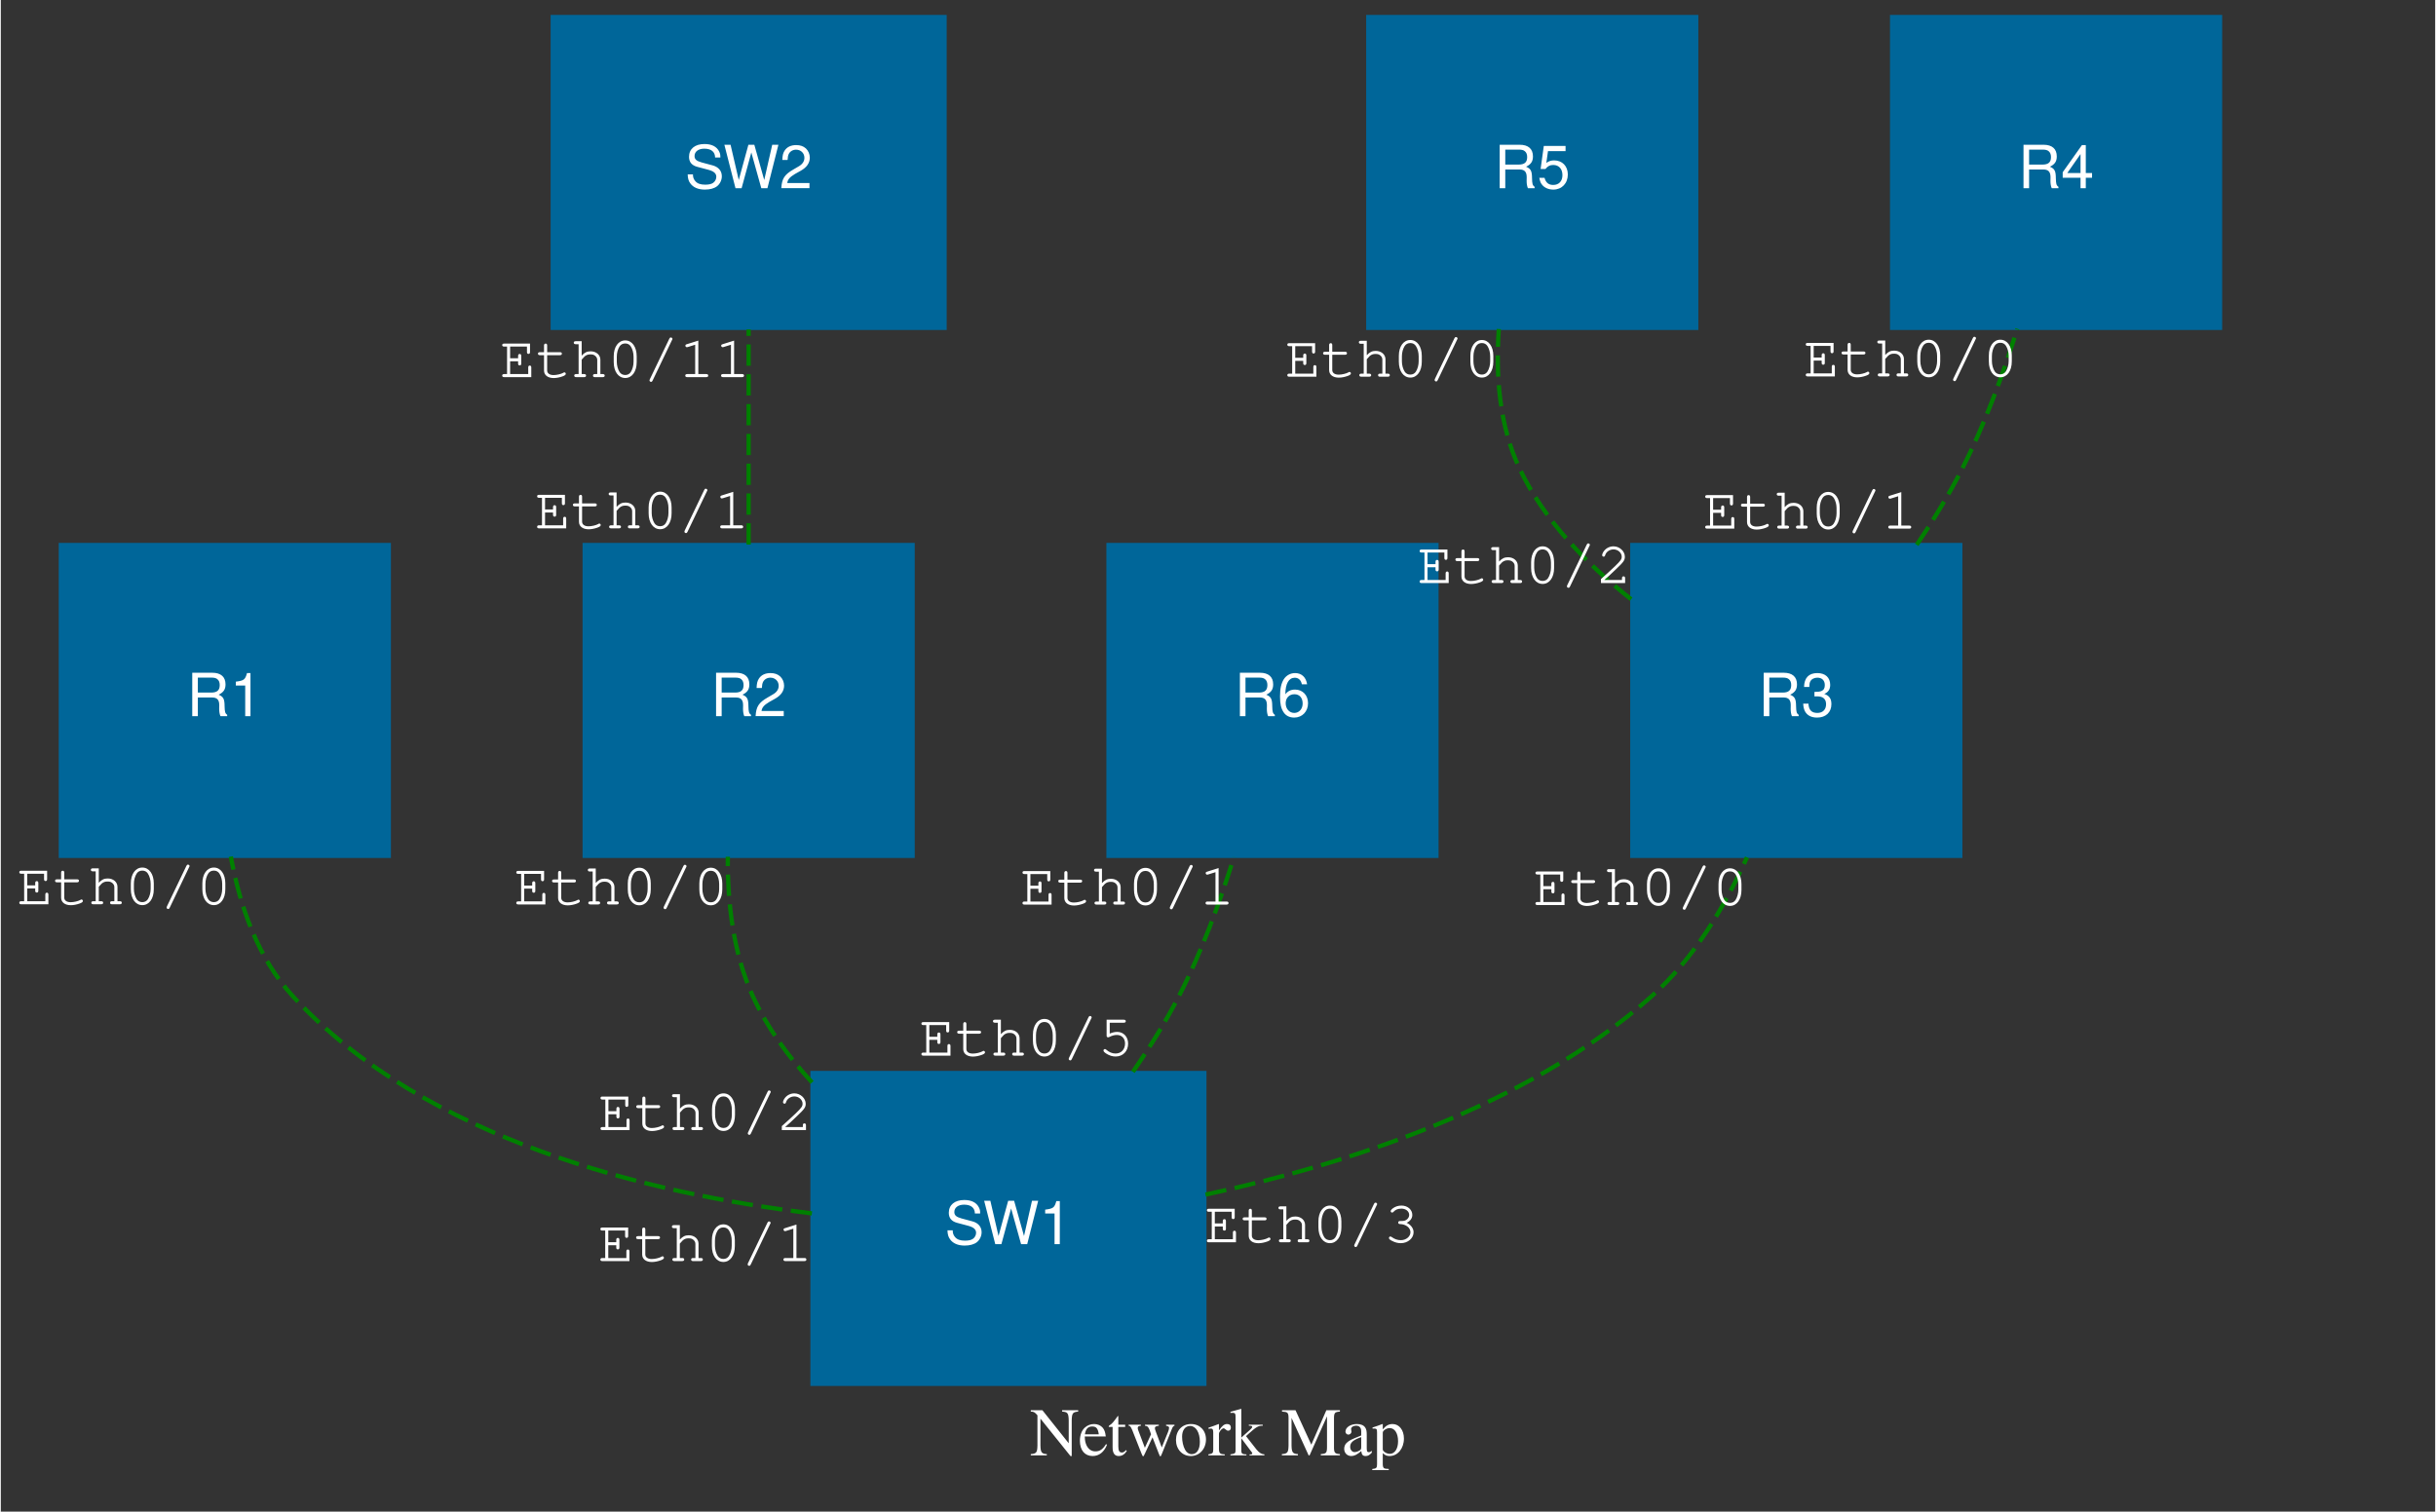
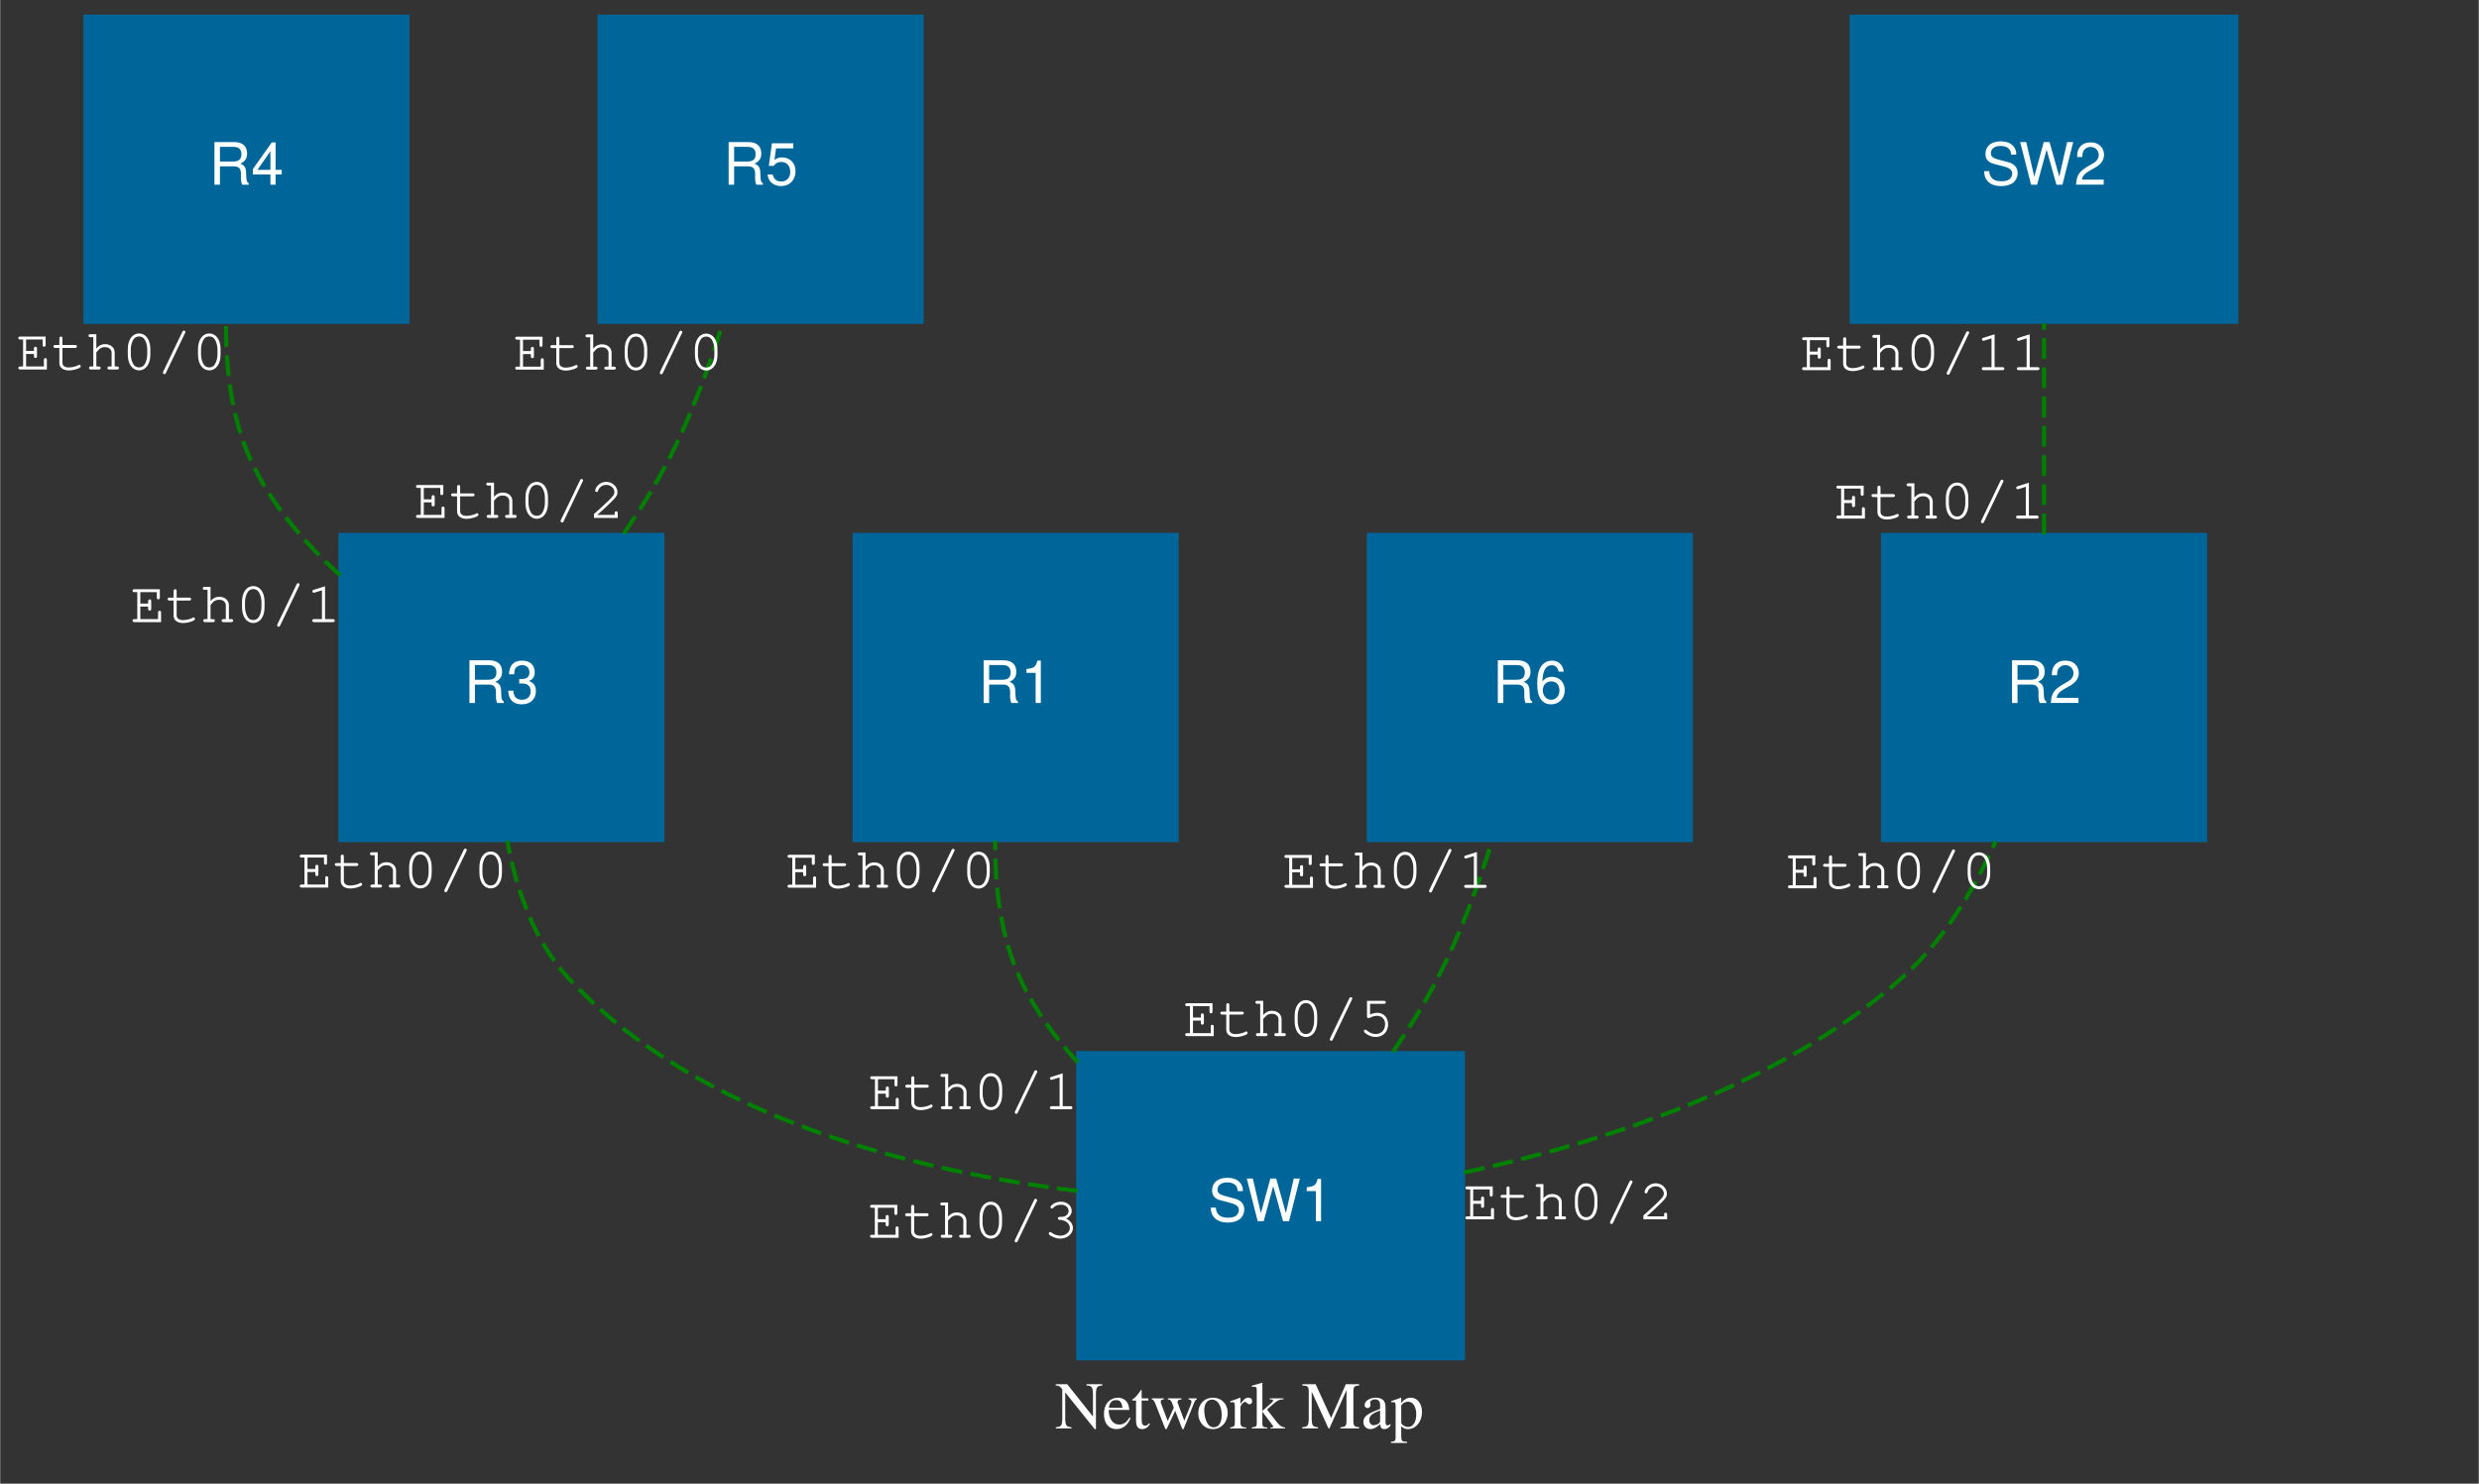
- <svg xmlns="http://www.w3.org/2000/svg" width="572pt" height="355pt" viewBox="0.00 0.00 571.59 355.00">
+ <svg xmlns="http://www.w3.org/2000/svg" width="593pt" height="355pt" viewBox="0.00 0.00 592.89 355.00">
  <g id="graph0" class="graph" transform="scale(1 1) rotate(0) translate(4 351)">
-     <polygon fill="#333333" stroke="none" points="-4,4 -4,-351 567.587,-351 567.587,4 -4,4" />
-     <text text-anchor="middle" x="281.793" y="-9.2" font-family="Times,serif" font-size="16.00" fill="white">Network Map</text>
+     <polygon fill="#333333" stroke="none" points="-4,4 -4,-351 588.891,-351 588.891,4 -4,4" />
+     <text text-anchor="middle" x="292.446" y="-9.2" font-family="Times,serif" font-size="16.00" fill="white">Network Map</text>
    <g id="node1" class="node">
-       <polygon fill="#006699" stroke="#006699" points="278.587,-99 186.587,-99 186.587,-26 278.587,-26 278.587,-99" />
-       <text text-anchor="middle" x="232.587" y="-58.8" font-family="Helvetica,sans-Serif" font-size="14.00" fill="white">SW1</text>
+       <polygon fill="#006699" stroke="#006699" points="154.391,-223 77.391,-223 77.391,-150 154.391,-150 154.391,-223" />
+       <text text-anchor="middle" x="115.891" y="-182.8" font-family="Helvetica,sans-Serif" font-size="14.00" fill="white">R3</text>
+     </g>
+     <g id="node3" class="node">
+       <polygon fill="#006699" stroke="#006699" points="93.391,-347 16.391,-347 16.391,-274 93.391,-274 93.391,-347" />
+       <text text-anchor="middle" x="54.891" y="-306.8" font-family="Helvetica,sans-Serif" font-size="14.00" fill="white">R4</text>
+     </g>
+     <g id="edge6" class="edge">
+       <path fill="none" stroke="green" stroke-dasharray="5,2" d="M77.318,-213.341C68.705,-221.136 60.705,-230.464 55.891,-241 51.294,-251.061 49.905,-262.852 50,-273.788" />
+       <text text-anchor="middle" x="105.891" y="-244.8" font-family="Courier,monospace" font-size="14.00" fill="white">            </text>
+       <text text-anchor="middle" x="25" y="-262.588" font-family="Courier,monospace" font-size="14.00" fill="white">Eth0/0</text>
+       <text text-anchor="middle" x="52.318" y="-202.141" font-family="Courier,monospace" font-size="14.00" fill="white">Eth0/1</text>
+     </g>
+     <g id="node5" class="node">
+       <polygon fill="#006699" stroke="#006699" points="216.391,-347 139.391,-347 139.391,-274 216.391,-274 216.391,-347" />
+       <text text-anchor="middle" x="177.891" y="-306.8" font-family="Helvetica,sans-Serif" font-size="14.00" fill="white">R5</text>
+     </g>
+     <g id="edge7" class="edge">
+       <path fill="none" stroke="green" stroke-dasharray="5,2" d="M145.126,-223.279C149.066,-229.007 152.807,-235.023 155.891,-241 161.161,-251.212 165.484,-262.931 168.861,-273.755" />
+       <text text-anchor="middle" x="212.891" y="-244.8" font-family="Courier,monospace" font-size="14.00" fill="white">            </text>
+       <text text-anchor="middle" x="143.861" y="-262.555" font-family="Courier,monospace" font-size="14.00" fill="white">Eth0/0</text>
+       <text text-anchor="middle" x="120.126" y="-227.079" font-family="Courier,monospace" font-size="14.00" fill="white">Eth0/2</text>
    </g>
    <g id="node2" class="node">
-       <polygon fill="#006699" stroke="#006699" points="87.087,-223 10.086,-223 10.086,-150 87.087,-150 87.087,-223" />
-       <text text-anchor="middle" x="48.587" y="-182.8" font-family="Helvetica,sans-Serif" font-size="14.00" fill="white">R1</text>
+       <polygon fill="#006699" stroke="#006699" points="530.891,-347 438.891,-347 438.891,-274 530.891,-274 530.891,-347" />
+       <text text-anchor="middle" x="484.891" y="-306.8" font-family="Helvetica,sans-Serif" font-size="14.00" fill="white">SW2</text>
+     </g>
+     <g id="node4" class="node">
+       <polygon fill="#006699" stroke="#006699" points="277.391,-223 200.391,-223 200.391,-150 277.391,-150 277.391,-223" />
+       <text text-anchor="middle" x="238.891" y="-182.8" font-family="Helvetica,sans-Serif" font-size="14.00" fill="white">R1</text>
+     </g>
+     <g id="node6" class="node">
+       <polygon fill="#006699" stroke="#006699" points="400.391,-223 323.391,-223 323.391,-150 400.391,-150 400.391,-223" />
+       <text text-anchor="middle" x="361.891" y="-182.8" font-family="Helvetica,sans-Serif" font-size="14.00" fill="white">R6</text>
+     </g>
+     <g id="node7" class="node">
+       <polygon fill="#006699" stroke="#006699" points="345.891,-99 253.891,-99 253.891,-26 345.891,-26 345.891,-99" />
+       <text text-anchor="middle" x="299.891" y="-58.8" font-family="Helvetica,sans-Serif" font-size="14.00" fill="white">SW1</text>
+     </g>
+     <g id="edge3" class="edge">
+       <path fill="none" stroke="green" stroke-dasharray="5,2" d="M253.741,-66.031C215.724,-70.624 163.157,-83.167 131.891,-117 123.685,-125.879 119.433,-138.135 117.305,-149.829" />
+       <text text-anchor="middle" x="181.891" y="-120.8" font-family="Courier,monospace" font-size="14.00" fill="white">            </text>
+       <text text-anchor="middle" x="92.305" y="-138.629" font-family="Courier,monospace" font-size="14.00" fill="white">Eth0/0</text>
+       <text text-anchor="middle" x="228.741" y="-54.831" font-family="Courier,monospace" font-size="14.00" fill="white">Eth0/3</text>
    </g>
    <g id="edge1" class="edge">
-       <path fill="none" stroke="green" stroke-dasharray="5,2" d="M186.437,-66.031C148.42,-70.624 95.852,-83.167 64.587,-117 56.381,-125.879 52.129,-138.135 50,-149.829" />
-       <text text-anchor="middle" x="114.587" y="-120.8" font-family="Courier,monospace" font-size="14.00" fill="white">            </text>
-       <text text-anchor="middle" x="25" y="-138.629" font-family="Courier,monospace" font-size="14.00" fill="white">Eth0/0</text>
-       <text text-anchor="middle" x="161.437" y="-54.831" font-family="Courier,monospace" font-size="14.00" fill="white">Eth0/1</text>
+       <path fill="none" stroke="green" stroke-dasharray="5,2" d="M253.772,-96.793C248.175,-102.865 243.255,-109.638 239.891,-117 235.294,-127.061 233.905,-138.852 234,-149.788" />
+       <text text-anchor="middle" x="289.891" y="-120.8" font-family="Courier,monospace" font-size="14.00" fill="white">            </text>
+       <text text-anchor="middle" x="209" y="-138.588" font-family="Courier,monospace" font-size="14.00" fill="white">Eth0/0</text>
+       <text text-anchor="middle" x="228.772" y="-85.593" font-family="Courier,monospace" font-size="14.00" fill="white">Eth0/1</text>
    </g>
-     <g id="node4" class="node">
-       <polygon fill="#006699" stroke="#006699" points="210.087,-223 133.087,-223 133.087,-150 210.087,-150 210.087,-223" />
-       <text text-anchor="middle" x="171.587" y="-182.8" font-family="Helvetica,sans-Serif" font-size="14.00" fill="white">R2</text>
+     <g id="edge4" class="edge">
+       <path fill="none" stroke="green" stroke-dasharray="5,2" d="M329.126,-99.278C333.066,-105.007 336.807,-111.023 339.891,-117 345.161,-127.212 349.484,-138.931 352.861,-149.755" />
+       <text text-anchor="middle" x="396.891" y="-120.8" font-family="Courier,monospace" font-size="14.00" fill="white">            </text>
+       <text text-anchor="middle" x="327.861" y="-138.555" font-family="Courier,monospace" font-size="14.00" fill="white">Eth0/1</text>
+       <text text-anchor="middle" x="304.126" y="-103.079" font-family="Courier,monospace" font-size="14.00" fill="white">Eth0/5</text>
+     </g>
+     <g id="node8" class="node">
+       <polygon fill="#006699" stroke="#006699" points="523.391,-223 446.391,-223 446.391,-150 523.391,-150 523.391,-223" />
+       <text text-anchor="middle" x="484.891" y="-182.8" font-family="Helvetica,sans-Serif" font-size="14.00" fill="white">R2</text>
    </g>
    <g id="edge2" class="edge">
-       <path fill="none" stroke="green" stroke-dasharray="5,2" d="M186.468,-96.793C180.87,-102.865 175.951,-109.638 172.587,-117 167.99,-127.061 166.601,-138.852 166.695,-149.788" />
-       <text text-anchor="middle" x="222.587" y="-120.8" font-family="Courier,monospace" font-size="14.00" fill="white">            </text>
-       <text text-anchor="middle" x="141.695" y="-138.588" font-family="Courier,monospace" font-size="14.00" fill="white">Eth0/0</text>
-       <text text-anchor="middle" x="161.468" y="-85.593" font-family="Courier,monospace" font-size="14.00" fill="white">Eth0/2</text>
-     </g>
-     <g id="node7" class="node">
-       <polygon fill="#006699" stroke="#006699" points="333.087,-223 256.087,-223 256.087,-150 333.087,-150 333.087,-223" />
-       <text text-anchor="middle" x="294.587" y="-182.8" font-family="Helvetica,sans-Serif" font-size="14.00" fill="white">R6</text>
-     </g>
-     <g id="edge4" class="edge">
-       <path fill="none" stroke="green" stroke-dasharray="5,2" d="M261.822,-99.278C265.762,-105.007 269.502,-111.023 272.587,-117 277.856,-127.212 282.179,-138.931 285.556,-149.755" />
-       <text text-anchor="middle" x="329.587" y="-120.8" font-family="Courier,monospace" font-size="14.00" fill="white">            </text>
-       <text text-anchor="middle" x="260.556" y="-138.555" font-family="Courier,monospace" font-size="14.00" fill="white">Eth0/1</text>
-       <text text-anchor="middle" x="236.822" y="-103.079" font-family="Courier,monospace" font-size="14.00" fill="white">Eth0/5</text>
-     </g>
-     <g id="node8" class="node">
-       <polygon fill="#006699" stroke="#006699" points="456.087,-223 379.087,-223 379.087,-150 456.087,-150 456.087,-223" />
-       <text text-anchor="middle" x="417.587" y="-182.8" font-family="Helvetica,sans-Serif" font-size="14.00" fill="white">R3</text>
-     </g>
-     <g id="edge3" class="edge">
-       <path fill="none" stroke="green" stroke-dasharray="5,2" d="M278.859,-70.441C311.415,-77.399 354.242,-90.987 383.587,-117 393.422,-125.719 400.735,-137.939 406.006,-149.648" />
-       <text text-anchor="middle" x="446.587" y="-120.8" font-family="Courier,monospace" font-size="14.00" fill="white">            </text>
-       <text text-anchor="middle" x="381.006" y="-138.448" font-family="Courier,monospace" font-size="14.00" fill="white">Eth0/0</text>
-       <text text-anchor="middle" x="303.859" y="-59.24" font-family="Courier,monospace" font-size="14.00" fill="white">Eth0/3</text>
-     </g>
-     <g id="node3" class="node">
-       <polygon fill="#006699" stroke="#006699" points="217.587,-347 125.587,-347 125.587,-274 217.587,-274 217.587,-347" />
-       <text text-anchor="middle" x="171.587" y="-306.8" font-family="Helvetica,sans-Serif" font-size="14.00" fill="white">SW2</text>
+       <path fill="none" stroke="green" stroke-dasharray="5,2" d="M346.163,-70.441C378.719,-77.399 421.546,-90.987 450.891,-117 460.727,-125.719 468.04,-137.939 473.311,-149.648" />
+       <text text-anchor="middle" x="513.891" y="-120.8" font-family="Courier,monospace" font-size="14.00" fill="white">            </text>
+       <text text-anchor="middle" x="448.311" y="-138.448" font-family="Courier,monospace" font-size="14.00" fill="white">Eth0/0</text>
+       <text text-anchor="middle" x="371.163" y="-59.24" font-family="Courier,monospace" font-size="14.00" fill="white">Eth0/2</text>
    </g>
    <g id="edge5" class="edge">
-       <path fill="none" stroke="green" stroke-dasharray="5,2" d="M171.587,-223.115C171.587,-239.01 171.587,-257.704 171.587,-273.629" />
-       <text text-anchor="middle" x="221.587" y="-244.8" font-family="Courier,monospace" font-size="14.00" fill="white">            </text>
-       <text text-anchor="middle" x="142.587" y="-262.429" font-family="Courier,monospace" font-size="14.00" fill="white">Eth0/11</text>
-       <text text-anchor="middle" x="146.587" y="-226.915" font-family="Courier,monospace" font-size="14.00" fill="white">Eth0/1</text>
-     </g>
-     <g id="node5" class="node">
-       <polygon fill="#006699" stroke="#006699" points="394.087,-347 317.087,-347 317.087,-274 394.087,-274 394.087,-347" />
-       <text text-anchor="middle" x="355.587" y="-306.8" font-family="Helvetica,sans-Serif" font-size="14.00" fill="white">R5</text>
-     </g>
-     <g id="node6" class="node">
-       <polygon fill="#006699" stroke="#006699" points="517.087,-347 440.087,-347 440.087,-274 517.087,-274 517.087,-347" />
-       <text text-anchor="middle" x="478.587" y="-306.8" font-family="Helvetica,sans-Serif" font-size="14.00" fill="white">R4</text>
-     </g>
-     <g id="edge7" class="edge">
-       <path fill="none" stroke="green" stroke-dasharray="5,2" d="M378.805,-210.267C368.336,-218.511 358.327,-228.841 352.587,-241 347.86,-251.011 346.964,-262.789 347.739,-273.728" />
-       <text text-anchor="middle" x="402.587" y="-244.8" font-family="Courier,monospace" font-size="14.00" fill="white">            </text>
-       <text text-anchor="middle" x="322.739" y="-262.528" font-family="Courier,monospace" font-size="14.00" fill="white">Eth0/0</text>
-       <text text-anchor="middle" x="353.805" y="-214.067" font-family="Courier,monospace" font-size="14.00" fill="white">Eth0/2</text>
-     </g>
-     <g id="edge6" class="edge">
-       <path fill="none" stroke="green" stroke-dasharray="5,2" d="M445.867,-223.045C449.785,-228.854 453.513,-234.955 456.587,-241 461.794,-251.244 466.1,-262.971 469.48,-273.794" />
-       <text text-anchor="middle" x="513.587" y="-244.8" font-family="Courier,monospace" font-size="14.00" fill="white">            </text>
-       <text text-anchor="middle" x="444.48" y="-262.594" font-family="Courier,monospace" font-size="14.00" fill="white">Eth0/0</text>
-       <text text-anchor="middle" x="420.867" y="-226.845" font-family="Courier,monospace" font-size="14.00" fill="white">Eth0/1</text>
+       <path fill="none" stroke="green" stroke-dasharray="5,2" d="M484.891,-223.115C484.891,-239.01 484.891,-257.704 484.891,-273.629" />
+       <text text-anchor="middle" x="534.891" y="-244.8" font-family="Courier,monospace" font-size="14.00" fill="white">            </text>
+       <text text-anchor="middle" x="455.891" y="-262.429" font-family="Courier,monospace" font-size="14.00" fill="white">Eth0/11</text>
+       <text text-anchor="middle" x="459.891" y="-226.915" font-family="Courier,monospace" font-size="14.00" fill="white">Eth0/1</text>
    </g>
  </g>
</svg>
